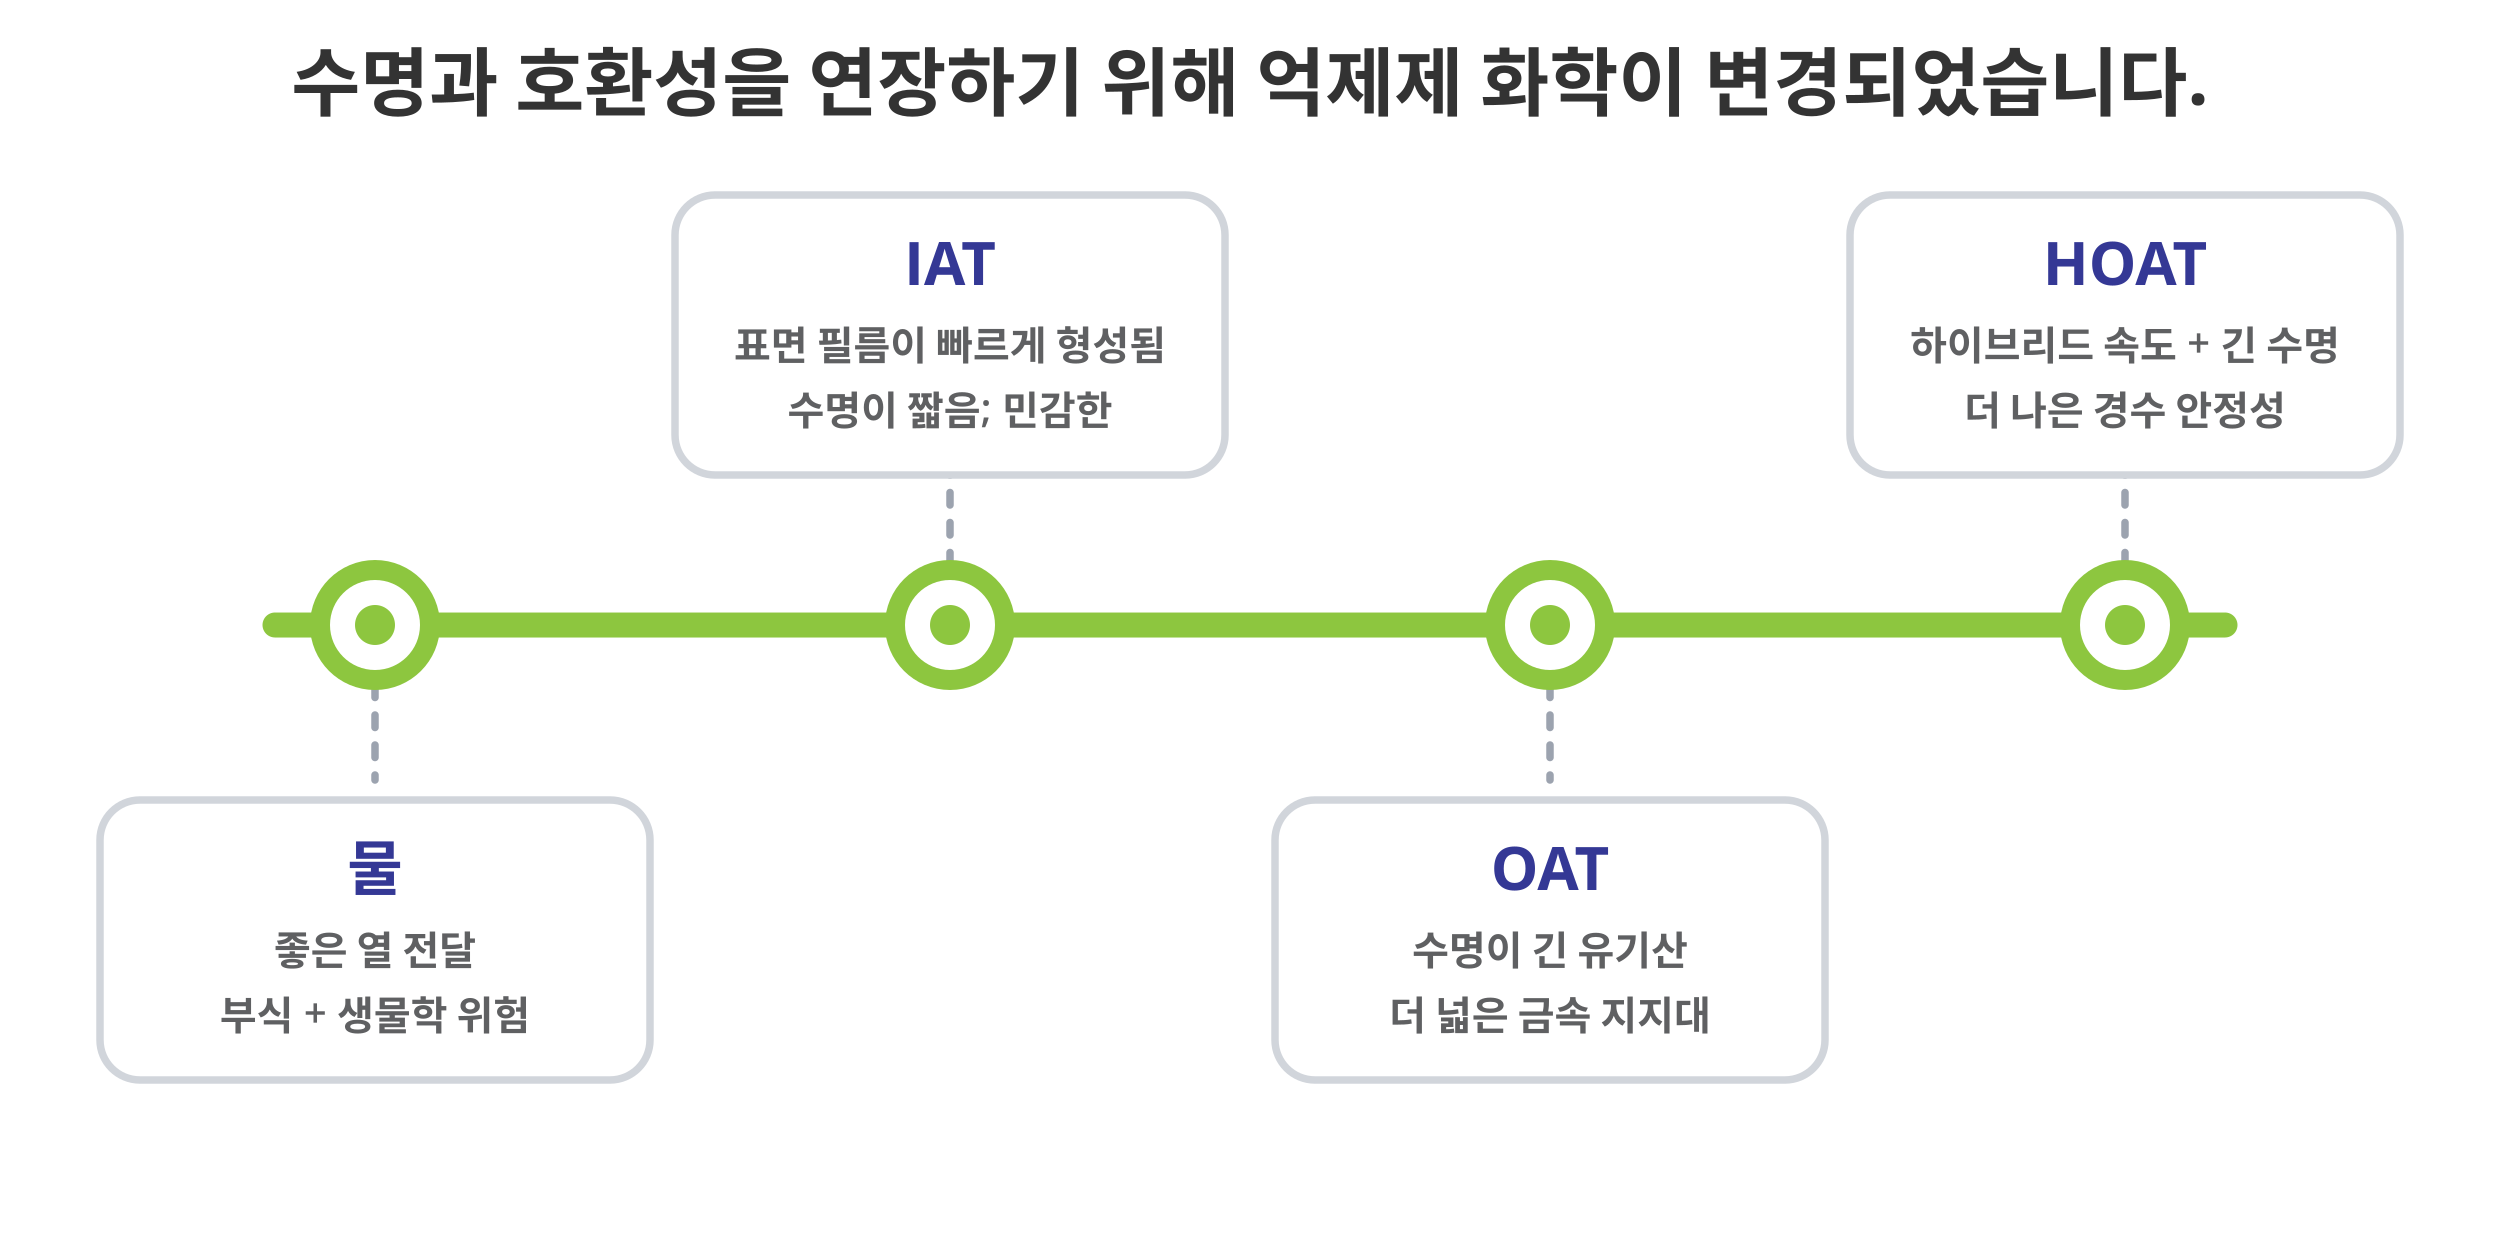
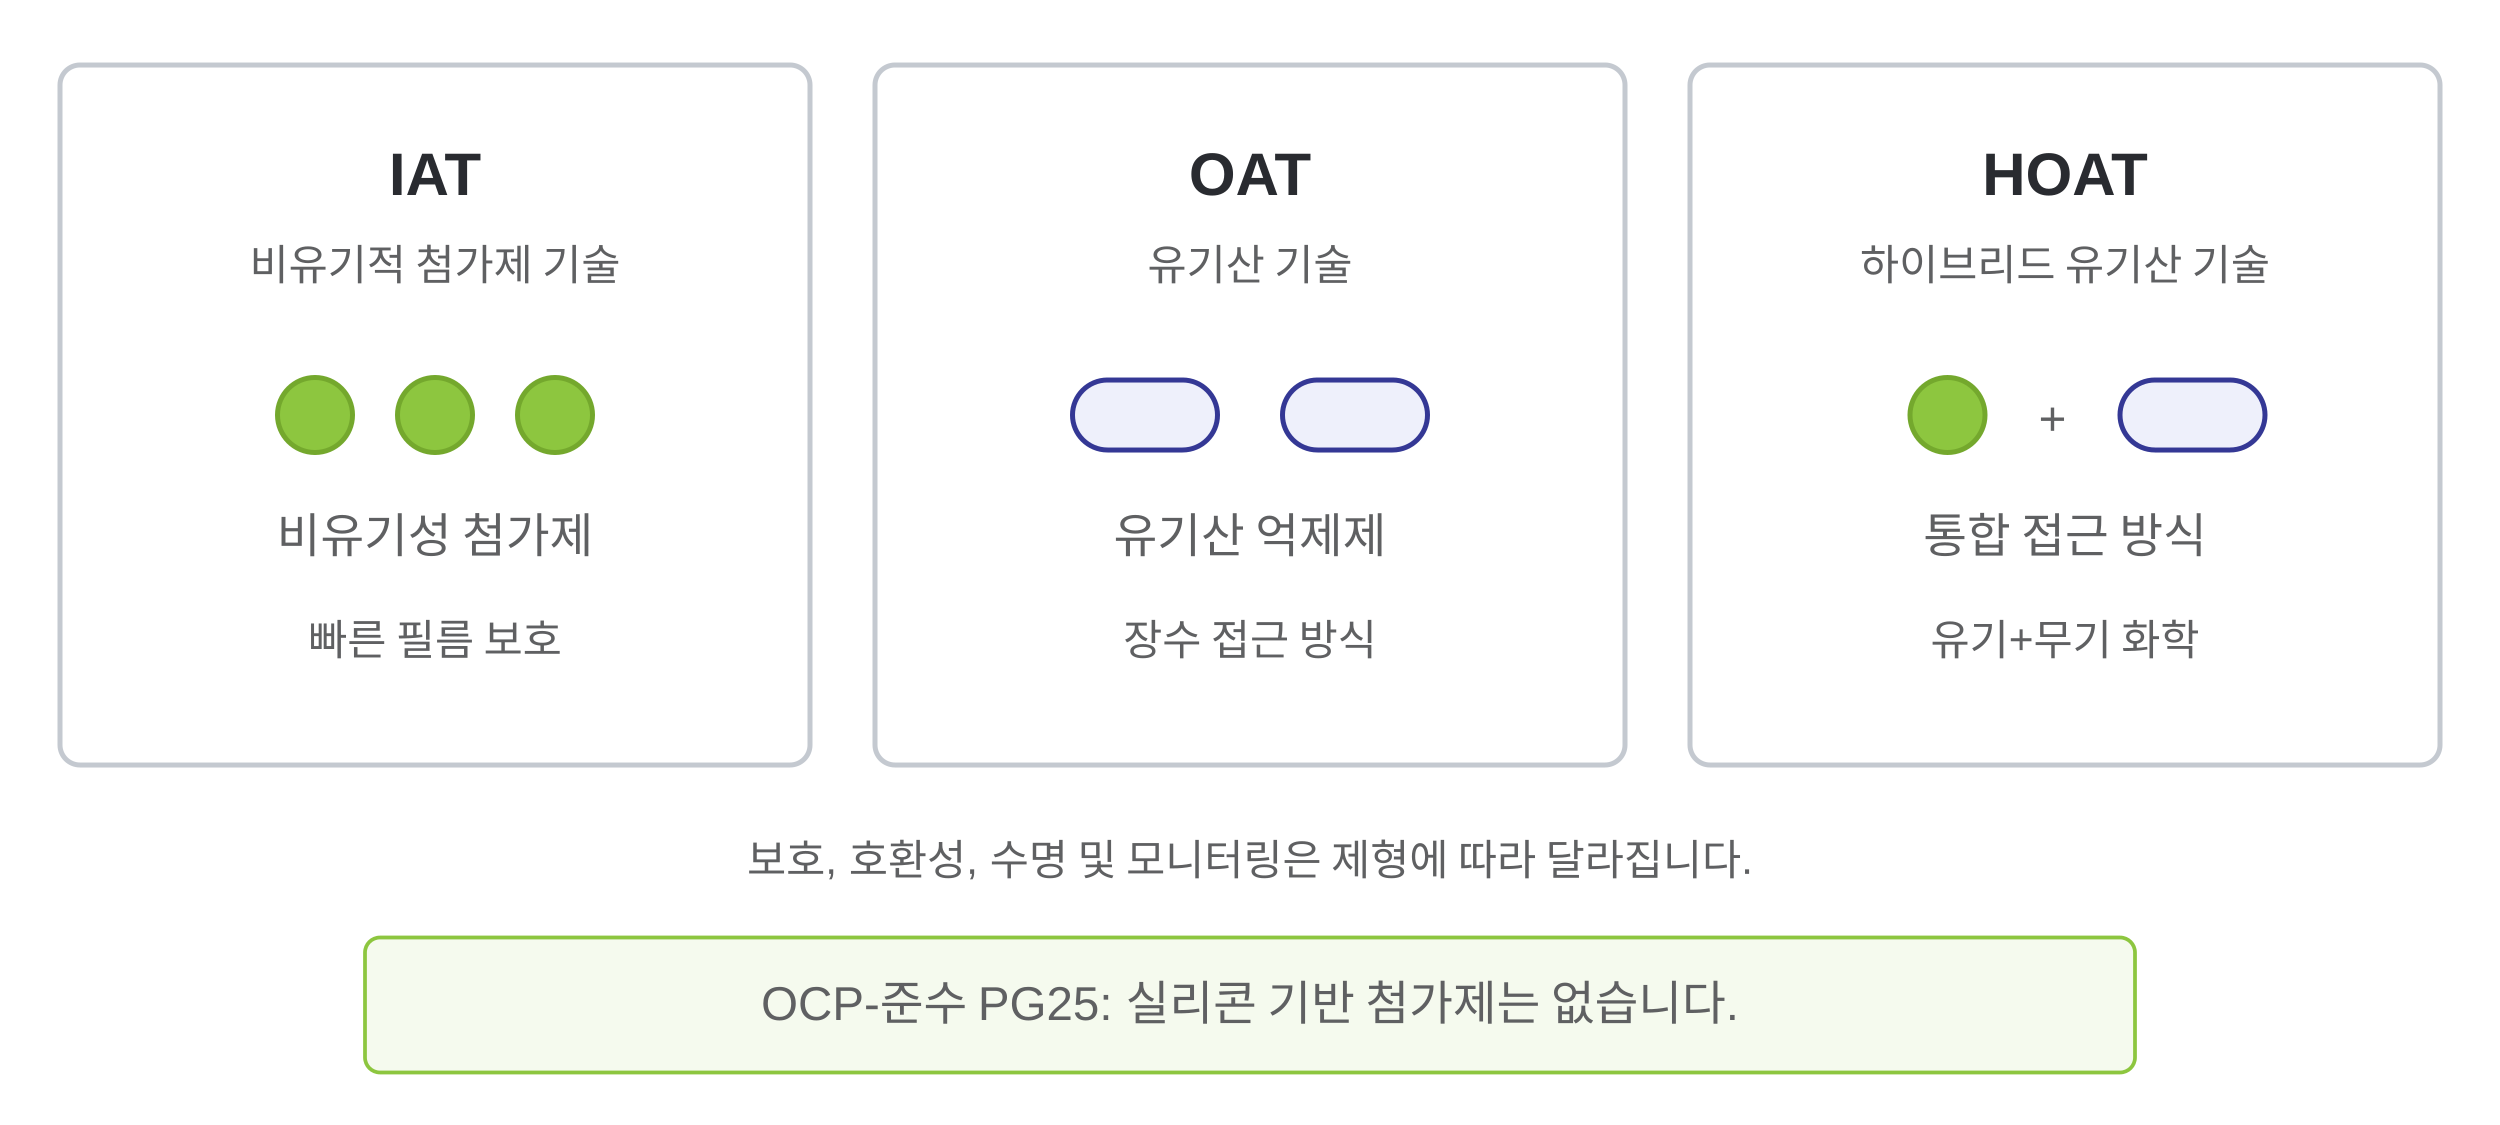
- <svg xmlns="http://www.w3.org/2000/svg" viewBox="0 0 1000 500" role="img" aria-label="냉각수 억제제 화학 타임라인">
-   <style>
-     .title{font:700 30px Open Sans,Arial,sans-serif;fill:#333}
-     .label{font:700 24px Open Sans,Arial,sans-serif;fill:#343895}
-     .body{font:600 16px Open Sans,Arial,sans-serif;fill:#5f6062}
-     .line{stroke:#8dc63f;stroke-width:10;stroke-linecap:round}
-     .connector{stroke:#9ca3af;stroke-width:3;stroke-linecap:round;stroke-dasharray:5 7}
-     .dot{fill:#fff;stroke:#8dc63f;stroke-width:8}
-     .dotCore{fill:#8dc63f}
-     .card{fill:#fff;stroke:#d1d5db;stroke-width:3}
-   </style>
-   <rect width="1000" height="500" fill="#fff" />
-   <text x="500" y="44" text-anchor="middle" class="title">수명과 호환성을 연장하기 위해 억제제 화학이 변경되었습니다.</text>
-   <path d="M110 250 H890" class="line" />
-   <line x1="150" y1="250" x2="150" y2="312" class="connector" />
-   <line x1="380" y1="250" x2="380" y2="190" class="connector" />
-   <line x1="620" y1="250" x2="620" y2="312" class="connector" />
-   <line x1="850" y1="250" x2="850" y2="190" class="connector" />
-   <circle cx="150" cy="250" r="22" class="dot" />
-   <circle cx="150" cy="250" r="8" class="dotCore" />
-   <circle cx="380" cy="250" r="22" class="dot" />
-   <circle cx="380" cy="250" r="8" class="dotCore" />
-   <circle cx="620" cy="250" r="22" class="dot" />
-   <circle cx="620" cy="250" r="8" class="dotCore" />
-   <circle cx="850" cy="250" r="22" class="dot" />
-   <circle cx="850" cy="250" r="8" class="dotCore" />
-   <rect x="40" y="320" width="220" height="112" rx="16" class="card" />
-   <text x="150" y="356" text-anchor="middle" class="label">물</text>
-   <text x="150" y="386" text-anchor="middle" class="body">좋은 열 전달</text>
-   <text x="150" y="412" text-anchor="middle" class="body">부식 + 생물학 위험</text>
-   <rect x="270" y="78" width="220" height="112" rx="16" class="card" />
-   <text x="380" y="114" text-anchor="middle" class="label">IAT</text>
-   <text x="380" y="144" text-anchor="middle" class="body">표면 필름이 빠르게 형성됨</text>
-   <text x="380" y="170" text-anchor="middle" class="body">수명이 짧음; 민감한</text>
-   <rect x="510" y="320" width="220" height="112" rx="16" class="card" />
-   <text x="620" y="356" text-anchor="middle" class="label">OAT</text>
-   <text x="620" y="386" text-anchor="middle" class="body">수명이 긴 유기산</text>
-   <text x="620" y="412" text-anchor="middle" class="body">더 넓은 금속 지지대</text>
-   <rect x="740" y="78" width="220" height="112" rx="16" class="card" />
-   <text x="850" y="114" text-anchor="middle" class="label">HOAT</text>
-   <text x="850" y="144" text-anchor="middle" class="body">하이브리드 속도 + 긴 수명</text>
-   <text x="850" y="170" text-anchor="middle" class="body">더 나은 경수 안정성</text>
+ <svg xmlns="http://www.w3.org/2000/svg" viewBox="0 0 1000 450" role="img" aria-labelledby="title desc">
+   <style>text{font-family:Arial,Helvetica,sans-serif;letter-spacing:0}.h{font-size:24px;font-weight:700;fill:#292b30}.b{font-size:19px;fill:#5f6062}.s{font-size:17px;fill:#5f6062}.box{fill:#fff;stroke:#c4c9d0;stroke-width:2}.flow{fill:none;stroke:#74a82d;stroke-width:4;stroke-linejoin:round}.arrowhead{fill:#74a82d}</style>
+   <rect width="1000" height="450" fill="#fff" />
+   <rect x="24" y="26" width="300" height="280" rx="8" class="box" />
+   <rect x="350" y="26" width="300" height="280" rx="8" class="box" />
+   <rect x="676" y="26" width="300" height="280" rx="8" class="box" />
+   <text x="174" y="78" text-anchor="middle" class="h">IAT</text>
+   <text x="174" y="112" text-anchor="middle" class="s">비유기적 첨가제 기술</text>
+   <g fill="#8dc63f" stroke="#74a82d" stroke-width="2">
+     <circle cx="126" cy="166" r="15" />
+     <circle cx="174" cy="166" r="15" />
+     <circle cx="222" cy="166" r="15" />
+   </g>
+   <text x="174" y="221" text-anchor="middle" class="b">비유기성 첨가제</text>
+   <text x="174" y="262" text-anchor="middle" class="s">빠른 필름 보호</text>
+   <text x="500" y="78" text-anchor="middle" class="h">OAT</text>
+   <text x="500" y="112" text-anchor="middle" class="s">유기산 기술</text>
+   <g fill="#eef0fb" stroke="#343895" stroke-width="2">
+     <rect x="429" y="152" width="58" height="28" rx="14" />
+     <rect x="513" y="152" width="58" height="28" rx="14" />
+   </g>
+   <text x="500" y="221" text-anchor="middle" class="b">유기산 억제제</text>
+   <text x="500" y="262" text-anchor="middle" class="s">장수 접근 방식</text>
+   <text x="826" y="78" text-anchor="middle" class="h">HOAT</text>
+   <text x="826" y="112" text-anchor="middle" class="s">하이브리드 유기산 기술</text>
+   <circle cx="779" cy="166" r="15" fill="#8dc63f" stroke="#74a82d" stroke-width="2" />
+   <text x="821" y="174" text-anchor="middle" class="b">+</text>
+   <rect x="848" y="152" width="58" height="28" rx="14" fill="#eef0fb" stroke="#343895" stroke-width="2" />
+   <text x="826" y="221" text-anchor="middle" class="b">통합 접근 방식</text>
+   <text x="826" y="262" text-anchor="middle" class="s">유기+무기 화학</text>
+   <text x="500" y="350" text-anchor="middle" class="s">보호, 호환성, 수명 및 모니터링은 제형에 따라 달라집니다.</text>
+   <rect x="146" y="375" width="708" height="54" rx="6" fill="#f5faee" stroke="#8dc63f" stroke-width="1.5" />
+   <text x="500" y="408" text-anchor="middle" class="b">OCP-준수 PG25: 실리콘 기반 첨가제는 없습니다.</text>
</svg>
